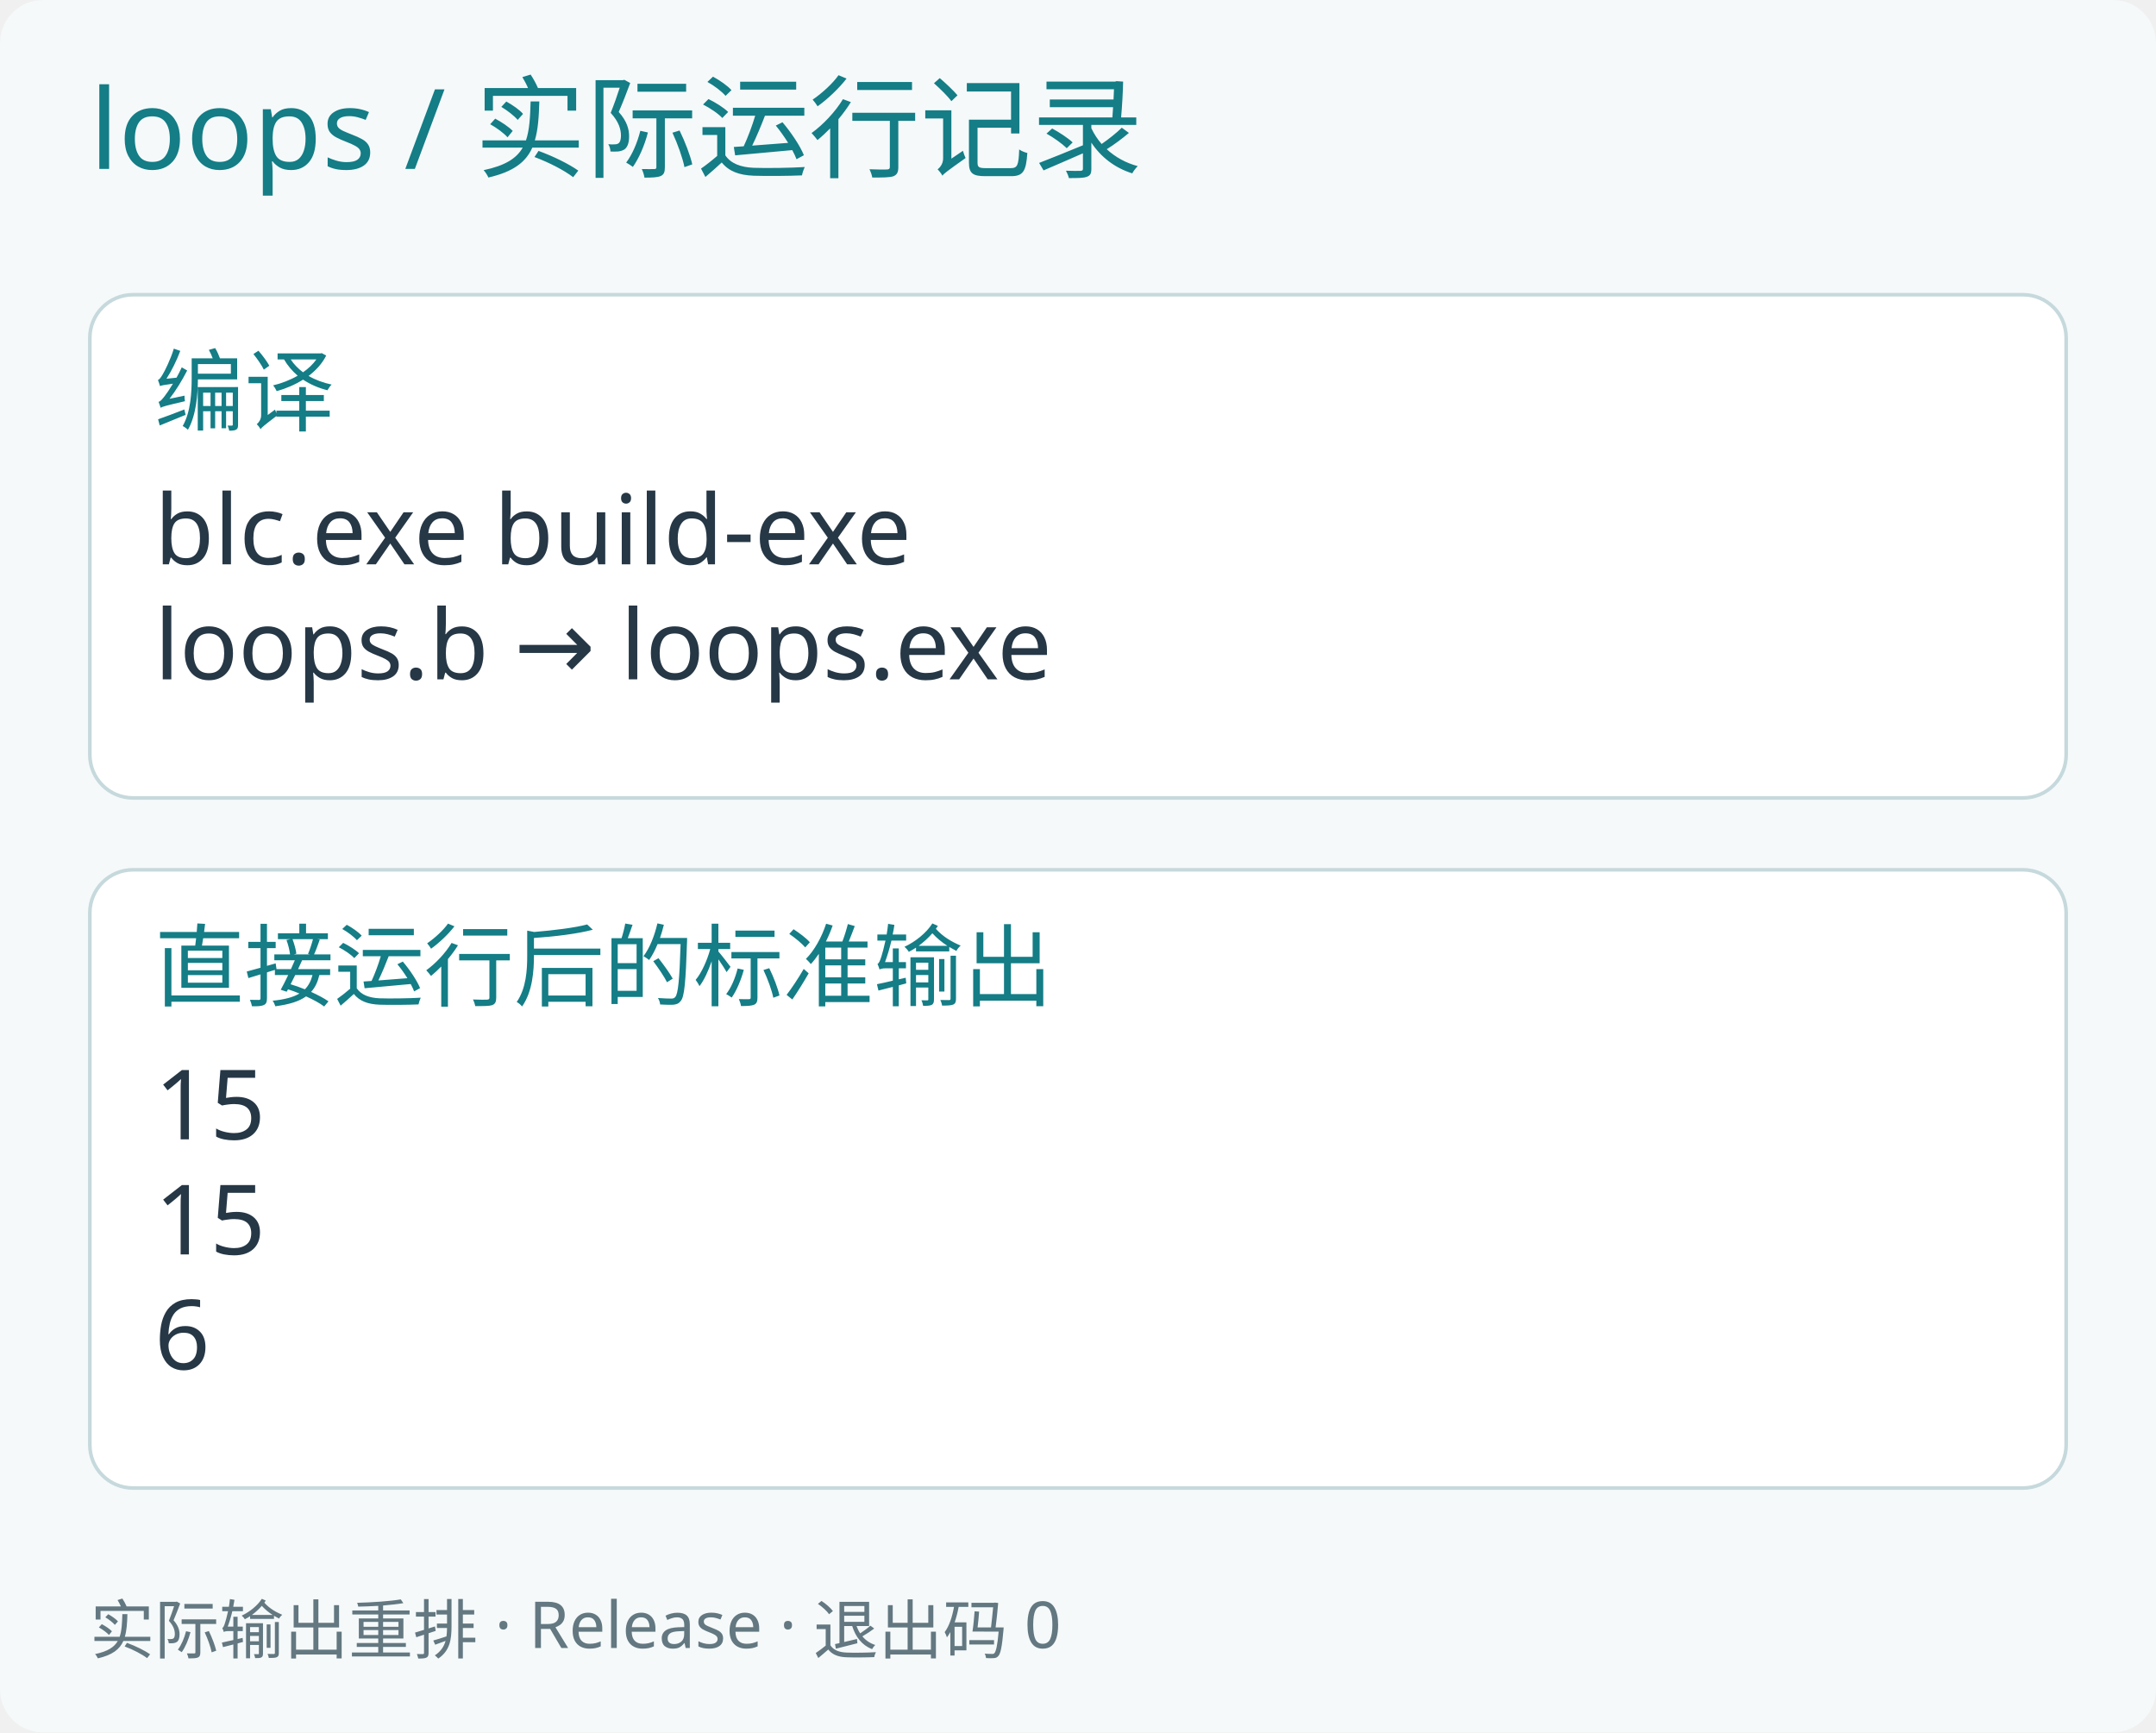
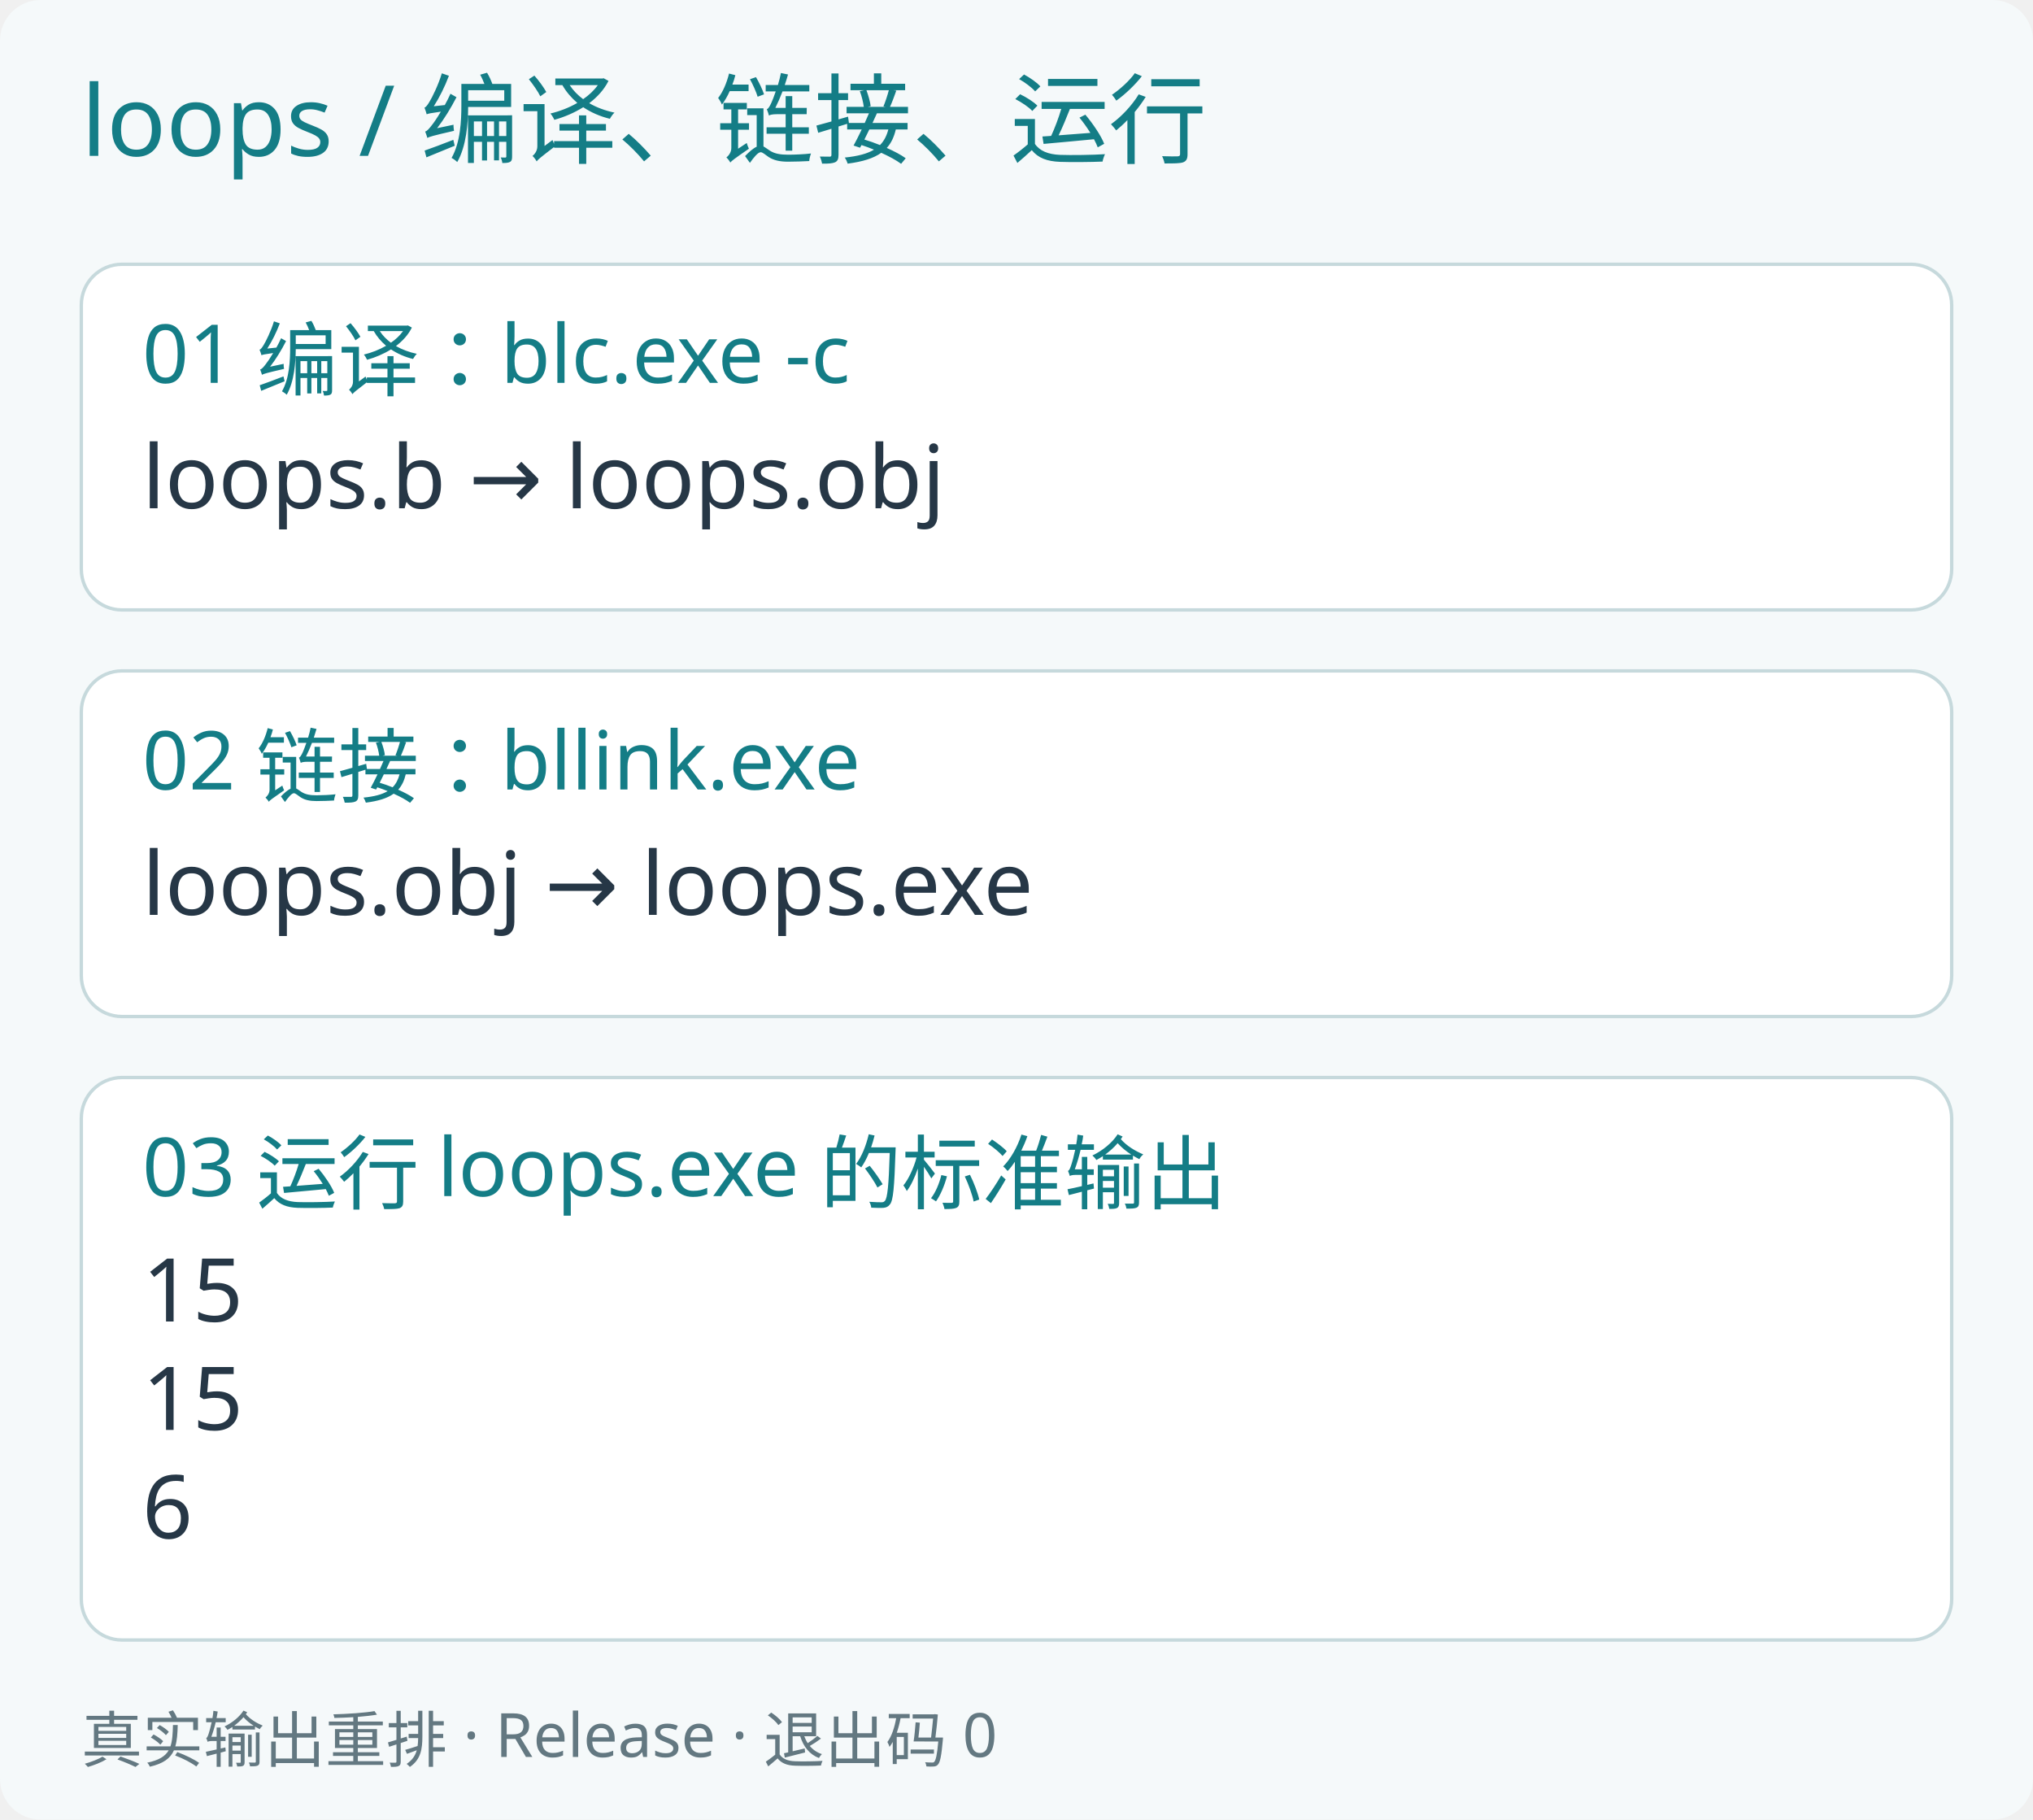
- <svg xmlns="http://www.w3.org/2000/svg" width="600" height="482">
-   <rect width="600" height="482" rx="12" fill="#f5f9fa" />
-   <text x="25" y="47" font-family="SimHei" font-size="31" fill="#147d86">loops / 实际运行记录</text>
-   <rect x="25" y="82" width="550" height="140" rx="12" fill="#ffffff" stroke="#c6d9dc" />
-   <text x="43" y="118" font-family="SimHei" font-size="25" fill="#147d86">编译</text>
-   <text x="43" y="157" font-family="SimHei" font-size="27" fill="#263746">blc.exe build-exe</text>
-   <text x="43" y="189" font-family="SimHei" font-size="27" fill="#263746">loops.b → loops.exe</text>
-   <rect x="25" y="242" width="550" height="172" rx="12" fill="#ffffff" stroke="#c6d9dc" />
-   <text x="43" y="278" font-family="SimHei" font-size="25" fill="#147d86">直接运行后的标准输出</text>
-   <text x="43" y="317" font-family="SimHei" font-size="27" fill="#263746">15</text>
-   <text x="43" y="349" font-family="SimHei" font-size="27" fill="#263746">15</text>
-   <text x="43" y="381" font-family="SimHei" font-size="27" fill="#263746">6</text>
-   <text x="25" y="460" font-family="SimHei" font-size="18" fill="#637881">实际输出重排 · Release · 退出码 0</text>
+ <svg xmlns="http://www.w3.org/2000/svg" width="600" height="537">
+   <rect width="600" height="537" rx="12" fill="#f5f9fa" />
+   <text x="24" y="46" font-family="SimHei" font-size="29" fill="#147d86">loops / 编译、链接、运行</text>
+   <rect x="24" y="78" width="552" height="102" rx="12" fill="white" stroke="#c6d9dc" />
+   <text x="42" y="113" font-family="SimHei" font-size="24" fill="#147d86">01 编译：blc.exe -c</text>
+   <text x="42" y="150" font-family="SimHei" font-size="26" fill="#263746">loops.b → loops.obj</text>
+   <rect x="24" y="198" width="552" height="102" rx="12" fill="white" stroke="#c6d9dc" />
+   <text x="42" y="233" font-family="SimHei" font-size="24" fill="#147d86">02 链接：bllink.exe</text>
+   <text x="42" y="270" font-family="SimHei" font-size="26" fill="#263746">loops.obj → loops.exe</text>
+   <rect x="24" y="318" width="552" height="166" rx="12" fill="white" stroke="#c6d9dc" />
+   <text x="42" y="353" font-family="SimHei" font-size="24" fill="#147d86">03 运行 loops.exe 的标准输出</text>
+   <text x="42" y="390" font-family="SimHei" font-size="26" fill="#263746">15</text>
+   <text x="42" y="422" font-family="SimHei" font-size="26" fill="#263746">15</text>
+   <text x="42" y="454" font-family="SimHei" font-size="26" fill="#263746">6</text>
+   <text x="24" y="520" font-family="SimHei" font-size="18" fill="#637881">真实输出重排 · Release · 退出码 0</text>
</svg>
